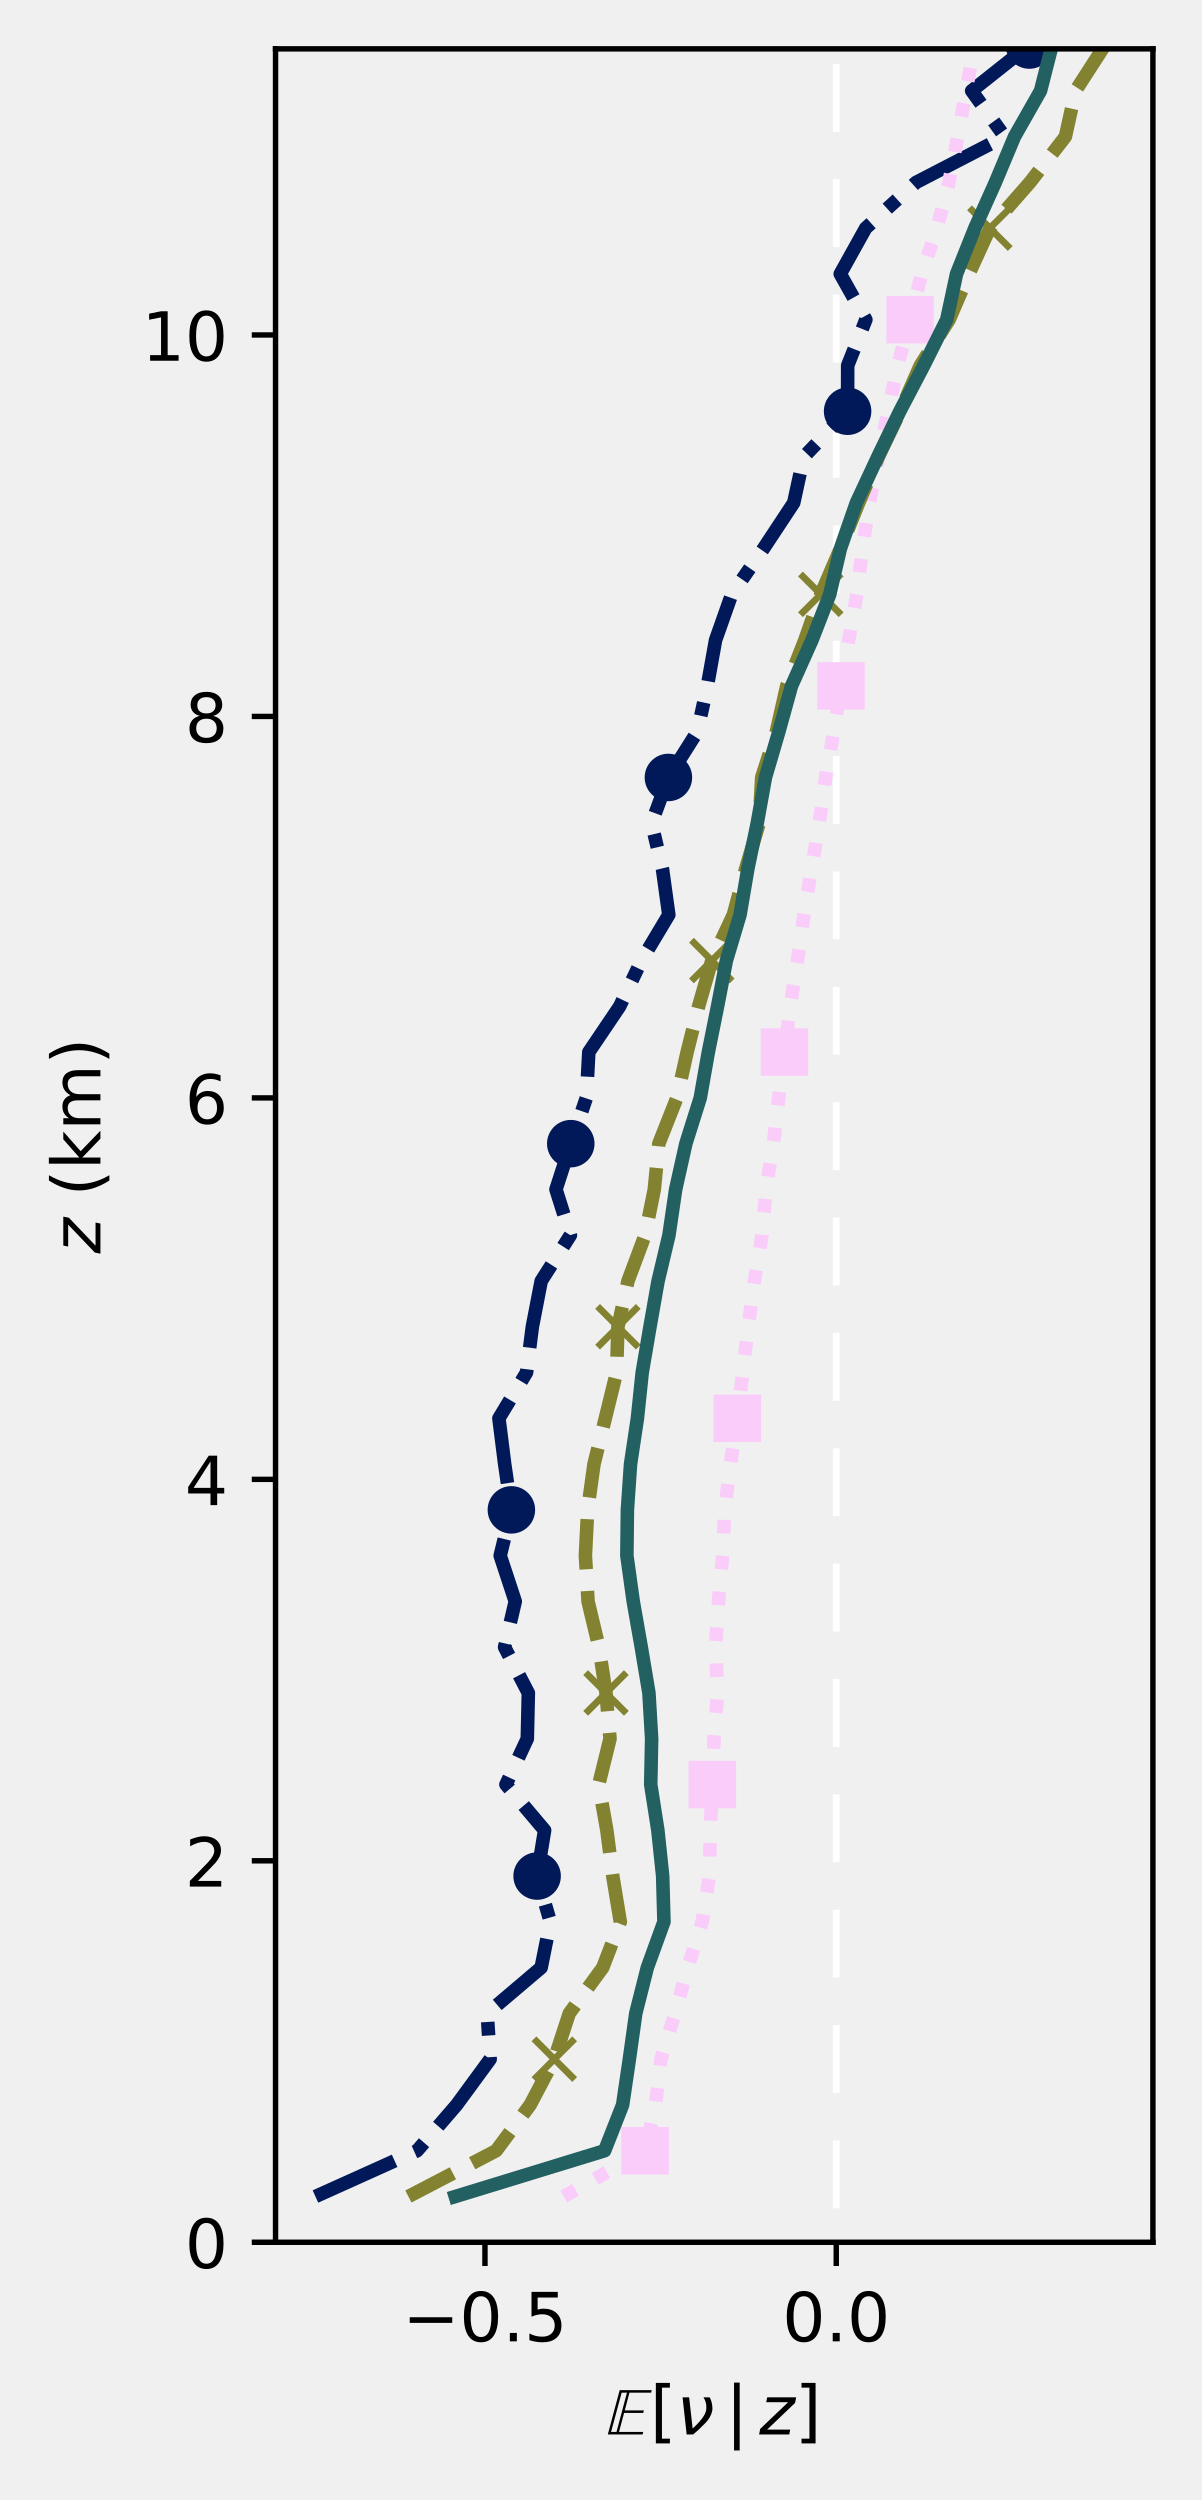
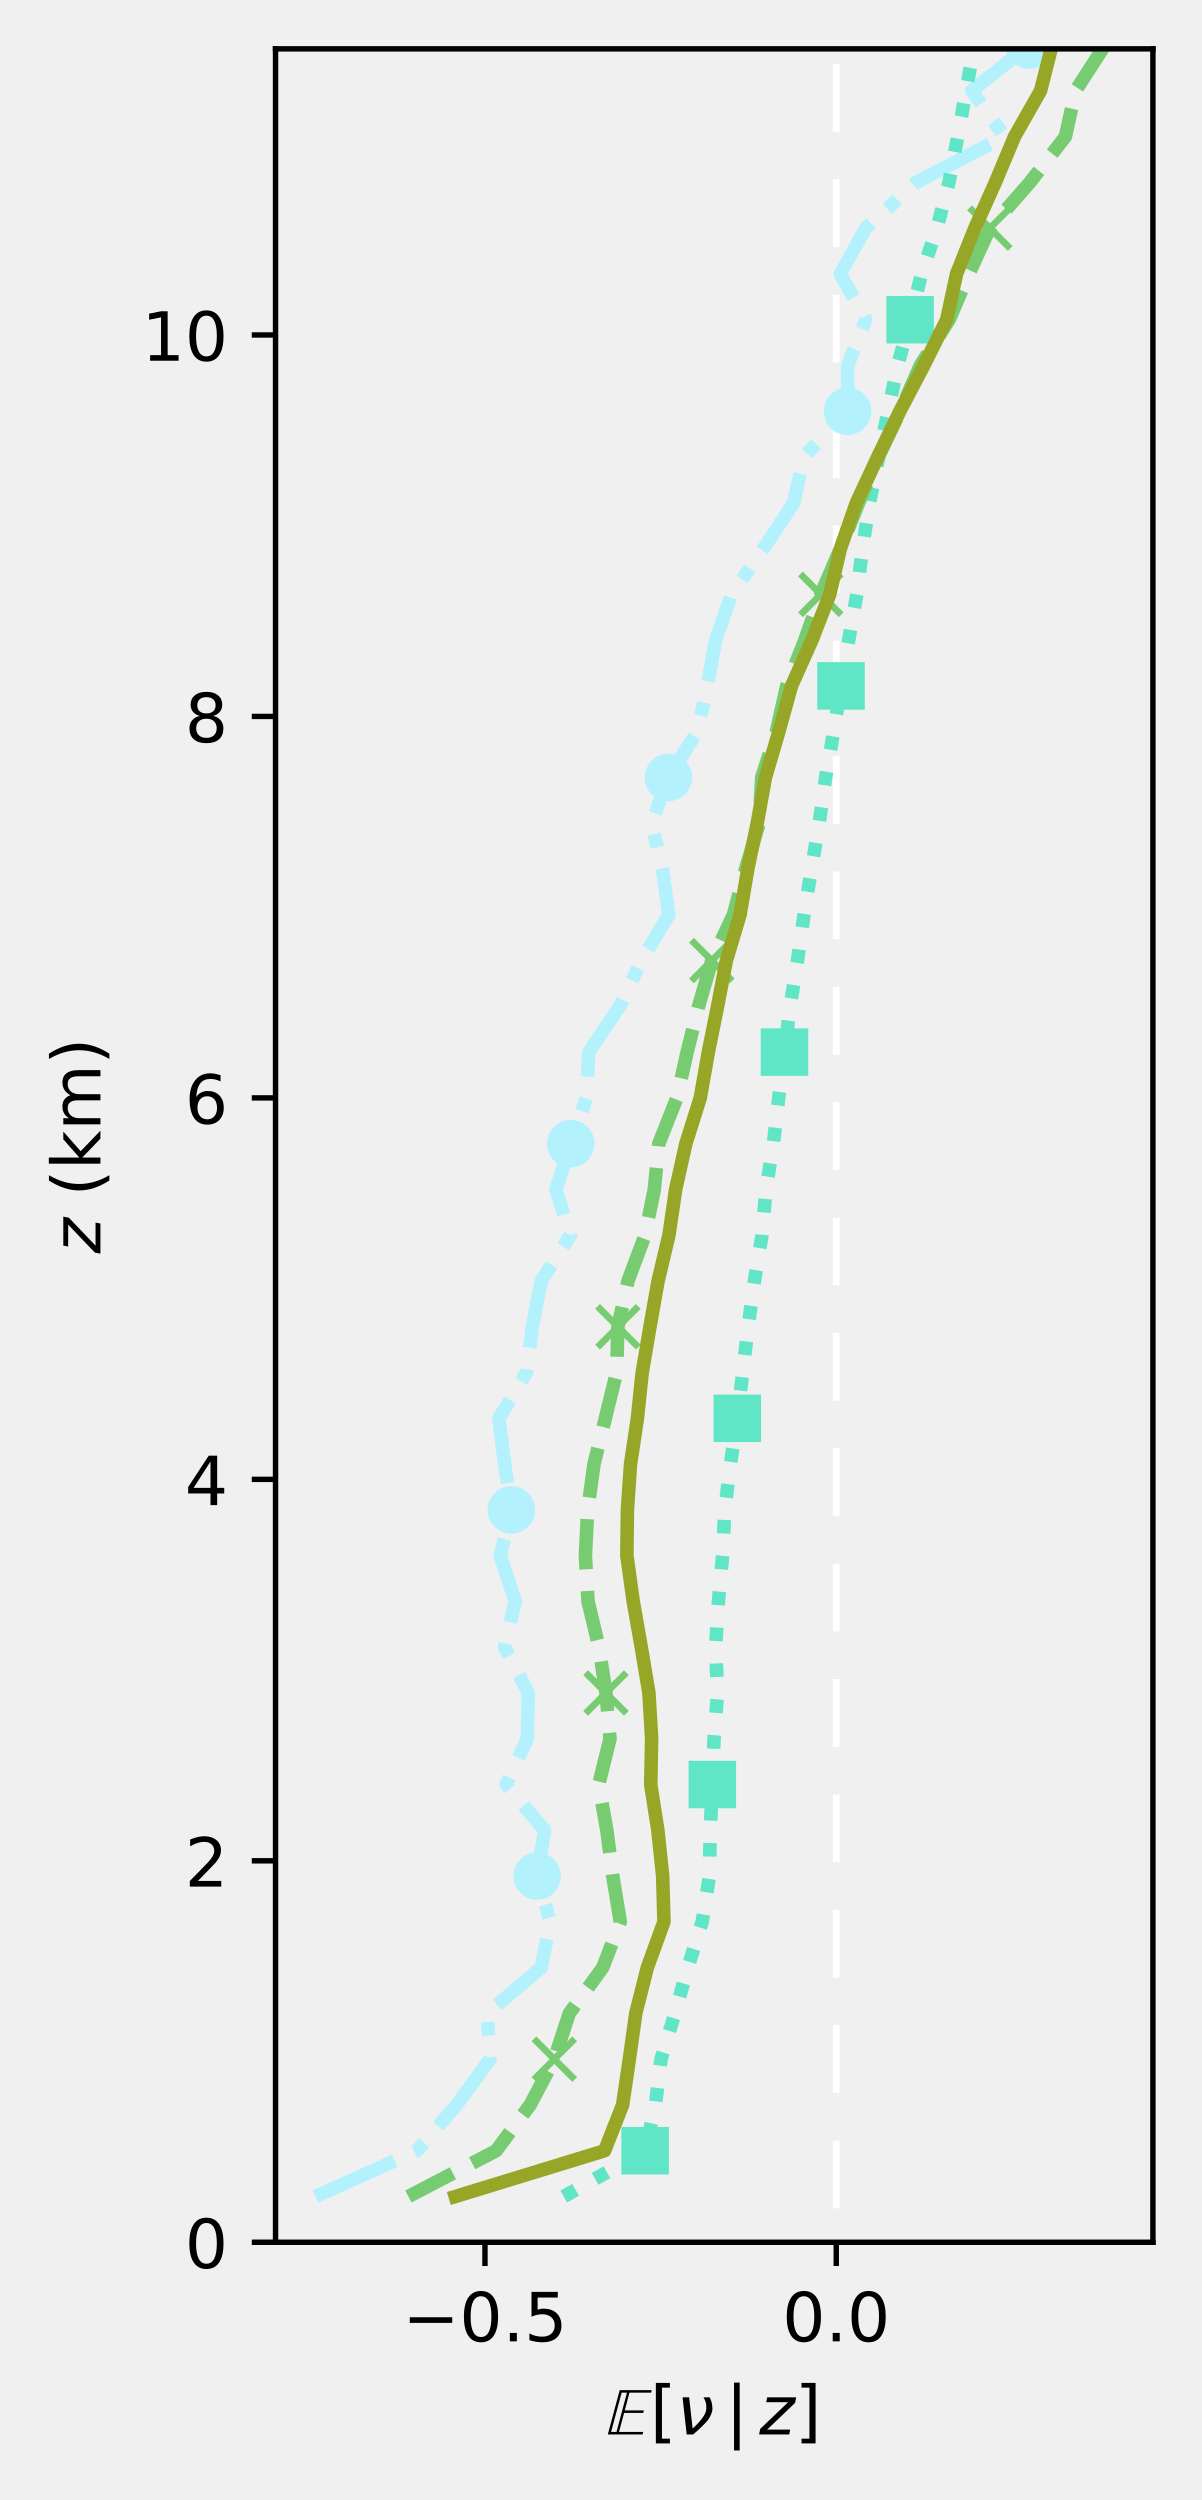
<svg xmlns="http://www.w3.org/2000/svg" xmlns:xlink="http://www.w3.org/1999/xlink" width="177.092pt" height="368.4pt" viewBox="0 0 177.092 368.4" version="1.1">
  <defs>
    <style type="text/css">*{stroke-linejoin: round; stroke-linecap: butt}</style>
  </defs>
  <g id="figure_1">
    <g id="patch_1">
      <path d="M 0 368.4  L 177.092 368.4  L 177.092 0  L 0 0  L 0 368.4  z " style="fill: none" />
    </g>
    <g id="axes_1">
      <g id="patch_2">
        <path d="M 40.603 330.421  L 169.892 330.421  L 169.892 7.2  L 40.603 7.2  L 40.603 330.421  z " style="fill: none" />
      </g>
      <g id="matplotlib.axis_1">
        <g id="xtick_1">
          <g id="line2d_1">
            <defs>
-               <path id="mf82f3088b7" d="M 0 0  L 0 3.5  " style="stroke: #000000; stroke-width: 0.8" />
-             </defs>
-             <g>
-               <use xlink:href="#mf82f3088b7" x="71.464" y="330.421" style="stroke: #000000; stroke-width: 0.8" />
+               <path id="me88d4f3029" d="M 0 0  L 0 3.5  " style="stroke: #000000; stroke-width: 0.8" />
+             </defs>
+             <g>
+               <use xlink:href="#me88d4f3029" x="71.464" y="330.421" style="stroke: #000000; stroke-width: 0.8" />
            </g>
          </g>
          <g id="text_1">
            <g transform="translate(59.32241 345.0198) scale(0.1 -0.1)">
              <defs>
                <path id="DejaVuSans-2212" d="M 678 2272  L 4684 2272  L 4684 1741  L 678 1741  L 678 2272  z " transform="scale(0.015625)" />
                <path id="DejaVuSans-30" d="M 2034 4250  Q 1547 4250 1301 3770  Q 1056 3291 1056 2328  Q 1056 1369 1301 889  Q 1547 409 2034 409  Q 2525 409 2770 889  Q 3016 1369 3016 2328  Q 3016 3291 2770 3770  Q 2525 4250 2034 4250  z M 2034 4750  Q 2819 4750 3233 4129  Q 3647 3509 3647 2328  Q 3647 1150 3233 529  Q 2819 -91 2034 -91  Q 1250 -91 836 529  Q 422 1150 422 2328  Q 422 3509 836 4129  Q 1250 4750 2034 4750  z " transform="scale(0.015625)" />
                <path id="DejaVuSans-2e" d="M 684 794  L 1344 794  L 1344 0  L 684 0  L 684 794  z " transform="scale(0.015625)" />
                <path id="DejaVuSans-35" d="M 691 4666  L 3169 4666  L 3169 4134  L 1269 4134  L 1269 2991  Q 1406 3038 1543 3061  Q 1681 3084 1819 3084  Q 2600 3084 3056 2656  Q 3513 2228 3513 1497  Q 3513 744 3044 326  Q 2575 -91 1722 -91  Q 1428 -91 1123 -41  Q 819 9 494 109  L 494 744  Q 775 591 1075 516  Q 1375 441 1709 441  Q 2250 441 2565 725  Q 2881 1009 2881 1497  Q 2881 1984 2565 2268  Q 2250 2553 1709 2553  Q 1456 2553 1204 2497  Q 953 2441 691 2322  L 691 4666  z " transform="scale(0.015625)" />
              </defs>
              <use xlink:href="#DejaVuSans-2212" />
              <use xlink:href="#DejaVuSans-30" transform="translate(83.78906 0)" />
              <use xlink:href="#DejaVuSans-2e" transform="translate(147.4121 0)" />
              <use xlink:href="#DejaVuSans-35" transform="translate(179.1992 0)" />
            </g>
          </g>
        </g>
        <g id="xtick_2">
          <g id="line2d_2">
            <g>
-               <use xlink:href="#mf82f3088b7" x="123.231" y="330.421" style="stroke: #000000; stroke-width: 0.8" />
+               <use xlink:href="#me88d4f3029" x="123.231" y="330.421" style="stroke: #000000; stroke-width: 0.8" />
            </g>
          </g>
          <g id="text_2">
            <g transform="translate(115.279 345.0198) scale(0.1 -0.1)">
              <use xlink:href="#DejaVuSans-30" />
              <use xlink:href="#DejaVuSans-2e" transform="translate(63.62305 0)" />
              <use xlink:href="#DejaVuSans-30" transform="translate(95.41016 0)" />
            </g>
          </g>
        </g>
        <g id="text_3">
          <g transform="translate(89.3974 358.7995) scale(0.1 -0.1)">
            <defs>
              <path id="STIXNonUnicode-Italic-e156" d="M 4250 4179  L 4192 3942  L 2150 3942  L 1709 2266  L 3514 2266  L 3443 2029  L 1645 2029  L 1165 237  L 3443 237  L 3392 0  L 109 0  L 1229 4179  L 4250 4179  z M 1914 3942  L 1414 3942  L 416 237  L 928 237  L 1914 3942  z " transform="scale(0.015625)" />
              <path id="DejaVuSans-5b" d="M 550 4863  L 1875 4863  L 1875 4416  L 1125 4416  L 1125 -397  L 1875 -397  L 1875 -844  L 550 -844  L 550 4863  z " transform="scale(0.015625)" />
              <path id="DejaVuSans-Oblique-3bd" d="M 959 0  L 572 3500  L 1191 3500  L 1522 563  Q 1972 950 2391 1488  Q 2706 1891 2788 2241  Q 2825 2406 2809 2719  Q 2794 3091 2544 3500  L 3125 3500  L 3125 3500  Q 3288 3222 3353 2834  Q 3416 2478 3369 2234  Q 3250 1622 2719 1075  Q 2025 363 1572 0  L 959 0  z " transform="scale(0.015625)" />
              <path id="DejaVuSans-7c" d="M 1344 4891  L 1344 -1509  L 813 -1509  L 813 4891  L 1344 4891  z " transform="scale(0.015625)" />
              <path id="DejaVuSans-Oblique-7a" d="M 744 3500  L 3475 3500  L 3372 2975  L 738 459  L 2913 459  L 2822 0  L -19 0  L 84 525  L 2719 3041  L 653 3041  L 744 3500  z " transform="scale(0.015625)" />
              <path id="DejaVuSans-5d" d="M 1947 4863  L 1947 -844  L 622 -844  L 622 -397  L 1369 -397  L 1369 4416  L 622 4416  L 622 4863  L 1947 4863  z " transform="scale(0.015625)" />
            </defs>
            <use xlink:href="#STIXNonUnicode-Italic-e156" transform="translate(0 0.578125)" />
            <use xlink:href="#DejaVuSans-5b" transform="translate(63.89999 0.578125)" />
            <use xlink:href="#DejaVuSans-Oblique-3bd" transform="translate(102.9137 0.578125)" />
            <use xlink:href="#DejaVuSans-7c" transform="translate(175.0087 0.578125)" />
            <use xlink:href="#DejaVuSans-Oblique-7a" transform="translate(224.9358 0.578125)" />
            <use xlink:href="#DejaVuSans-5d" transform="translate(277.426 0.578125)" />
          </g>
        </g>
      </g>
      <g id="matplotlib.axis_2">
        <g id="ytick_1">
          <g id="line2d_3">
            <defs>
-               <path id="m91baa259f0" d="M 0 0  L -3.5 0  " style="stroke: #000000; stroke-width: 0.8" />
-             </defs>
-             <g>
-               <use xlink:href="#m91baa259f0" x="40.603" y="330.421" style="stroke: #000000; stroke-width: 0.8" />
+               <path id="mea364ef027" d="M 0 0  L -3.5 0  " style="stroke: #000000; stroke-width: 0.8" />
+             </defs>
+             <g>
+               <use xlink:href="#mea364ef027" x="40.603" y="330.421" style="stroke: #000000; stroke-width: 0.8" />
            </g>
          </g>
          <g id="text_4">
            <g transform="translate(27.24063 334.2206) scale(0.1 -0.1)">
              <use xlink:href="#DejaVuSans-30" />
            </g>
          </g>
        </g>
        <g id="ytick_2">
          <g id="line2d_4">
            <g>
-               <use xlink:href="#m91baa259f0" x="40.603" y="274.209" style="stroke: #000000; stroke-width: 0.8" />
+               <use xlink:href="#mea364ef027" x="40.603" y="274.209" style="stroke: #000000; stroke-width: 0.8" />
            </g>
          </g>
          <g id="text_5">
            <g transform="translate(27.24063 278.0082) scale(0.1 -0.1)">
              <defs>
                <path id="DejaVuSans-32" d="M 1228 531  L 3431 531  L 3431 0  L 469 0  L 469 531  Q 828 903 1448 1529  Q 2069 2156 2228 2338  Q 2531 2678 2651 2914  Q 2772 3150 2772 3378  Q 2772 3750 2511 3984  Q 2250 4219 1831 4219  Q 1534 4219 1204 4116  Q 875 4013 500 3803  L 500 4441  Q 881 4594 1212 4672  Q 1544 4750 1819 4750  Q 2544 4750 2975 4387  Q 3406 4025 3406 3419  Q 3406 3131 3298 2873  Q 3191 2616 2906 2266  Q 2828 2175 2409 1742  Q 1991 1309 1228 531  z " transform="scale(0.015625)" />
              </defs>
              <use xlink:href="#DejaVuSans-32" />
            </g>
          </g>
        </g>
        <g id="ytick_3">
          <g id="line2d_5">
            <g>
-               <use xlink:href="#m91baa259f0" x="40.603" y="217.997" style="stroke: #000000; stroke-width: 0.8" />
+               <use xlink:href="#mea364ef027" x="40.603" y="217.997" style="stroke: #000000; stroke-width: 0.8" />
            </g>
          </g>
          <g id="text_6">
            <g transform="translate(27.24063 221.7958) scale(0.1 -0.1)">
              <defs>
                <path id="DejaVuSans-34" d="M 2419 4116  L 825 1625  L 2419 1625  L 2419 4116  z M 2253 4666  L 3047 4666  L 3047 1625  L 3713 1625  L 3713 1100  L 3047 1100  L 3047 0  L 2419 0  L 2419 1100  L 313 1100  L 313 1709  L 2253 4666  z " transform="scale(0.015625)" />
              </defs>
              <use xlink:href="#DejaVuSans-34" />
            </g>
          </g>
        </g>
        <g id="ytick_4">
          <g id="line2d_6">
            <g>
-               <use xlink:href="#m91baa259f0" x="40.603" y="161.784" style="stroke: #000000; stroke-width: 0.8" />
+               <use xlink:href="#mea364ef027" x="40.603" y="161.784" style="stroke: #000000; stroke-width: 0.8" />
            </g>
          </g>
          <g id="text_7">
            <g transform="translate(27.24063 165.5834) scale(0.1 -0.1)">
              <defs>
                <path id="DejaVuSans-36" d="M 2113 2584  Q 1688 2584 1439 2293  Q 1191 2003 1191 1497  Q 1191 994 1439 701  Q 1688 409 2113 409  Q 2538 409 2786 701  Q 3034 994 3034 1497  Q 3034 2003 2786 2293  Q 2538 2584 2113 2584  z M 3366 4563  L 3366 3988  Q 3128 4100 2886 4159  Q 2644 4219 2406 4219  Q 1781 4219 1451 3797  Q 1122 3375 1075 2522  Q 1259 2794 1537 2939  Q 1816 3084 2150 3084  Q 2853 3084 3261 2657  Q 3669 2231 3669 1497  Q 3669 778 3244 343  Q 2819 -91 2113 -91  Q 1303 -91 875 529  Q 447 1150 447 2328  Q 447 3434 972 4092  Q 1497 4750 2381 4750  Q 2619 4750 2861 4703  Q 3103 4656 3366 4563  z " transform="scale(0.015625)" />
              </defs>
              <use xlink:href="#DejaVuSans-36" />
            </g>
          </g>
        </g>
        <g id="ytick_5">
          <g id="line2d_7">
            <g>
-               <use xlink:href="#m91baa259f0" x="40.603" y="105.572" style="stroke: #000000; stroke-width: 0.8" />
+               <use xlink:href="#mea364ef027" x="40.603" y="105.572" style="stroke: #000000; stroke-width: 0.8" />
            </g>
          </g>
          <g id="text_8">
            <g transform="translate(27.24063 109.3709) scale(0.1 -0.1)">
              <defs>
                <path id="DejaVuSans-38" d="M 2034 2216  Q 1584 2216 1326 1975  Q 1069 1734 1069 1313  Q 1069 891 1326 650  Q 1584 409 2034 409  Q 2484 409 2743 651  Q 3003 894 3003 1313  Q 3003 1734 2745 1975  Q 2488 2216 2034 2216  z M 1403 2484  Q 997 2584 770 2862  Q 544 3141 544 3541  Q 544 4100 942 4425  Q 1341 4750 2034 4750  Q 2731 4750 3128 4425  Q 3525 4100 3525 3541  Q 3525 3141 3298 2862  Q 3072 2584 2669 2484  Q 3125 2378 3379 2068  Q 3634 1759 3634 1313  Q 3634 634 3220 271  Q 2806 -91 2034 -91  Q 1263 -91 848 271  Q 434 634 434 1313  Q 434 1759 690 2068  Q 947 2378 1403 2484  z M 1172 3481  Q 1172 3119 1398 2916  Q 1625 2713 2034 2713  Q 2441 2713 2670 2916  Q 2900 3119 2900 3481  Q 2900 3844 2670 4047  Q 2441 4250 2034 4250  Q 1625 4250 1398 4047  Q 1172 3844 1172 3481  z " transform="scale(0.015625)" />
              </defs>
              <use xlink:href="#DejaVuSans-38" />
            </g>
          </g>
        </g>
        <g id="ytick_6">
          <g id="line2d_8">
            <g>
-               <use xlink:href="#m91baa259f0" x="40.603" y="49.359" style="stroke: #000000; stroke-width: 0.8" />
+               <use xlink:href="#mea364ef027" x="40.603" y="49.359" style="stroke: #000000; stroke-width: 0.8" />
            </g>
          </g>
          <g id="text_9">
            <g transform="translate(20.87813 53.15853) scale(0.1 -0.1)">
              <defs>
                <path id="DejaVuSans-31" d="M 794 531  L 1825 531  L 1825 4091  L 703 3866  L 703 4441  L 1819 4666  L 2450 4666  L 2450 531  L 3481 531  L 3481 0  L 794 0  L 794 531  z " transform="scale(0.015625)" />
              </defs>
              <use xlink:href="#DejaVuSans-31" />
              <use xlink:href="#DejaVuSans-30" transform="translate(63.62305 0)" />
            </g>
          </g>
        </g>
        <g id="text_10">
          <g transform="translate(14.79844 184.7107) rotate(-90) scale(0.1 -0.1)">
            <defs>
              <path id="DejaVuSans-20" transform="scale(0.015625)" />
              <path id="DejaVuSans-28" d="M 1984 4856  Q 1566 4138 1362 3434  Q 1159 2731 1159 2009  Q 1159 1288 1364 580  Q 1569 -128 1984 -844  L 1484 -844  Q 1016 -109 783 600  Q 550 1309 550 2009  Q 550 2706 781 3412  Q 1013 4119 1484 4856  L 1984 4856  z " transform="scale(0.015625)" />
              <path id="DejaVuSans-6b" d="M 581 4863  L 1159 4863  L 1159 1991  L 2875 3500  L 3609 3500  L 1753 1863  L 3688 0  L 2938 0  L 1159 1709  L 1159 0  L 581 0  L 581 4863  z " transform="scale(0.015625)" />
              <path id="DejaVuSans-6d" d="M 3328 2828  Q 3544 3216 3844 3400  Q 4144 3584 4550 3584  Q 5097 3584 5394 3201  Q 5691 2819 5691 2113  L 5691 0  L 5113 0  L 5113 2094  Q 5113 2597 4934 2840  Q 4756 3084 4391 3084  Q 3944 3084 3684 2787  Q 3425 2491 3425 1978  L 3425 0  L 2847 0  L 2847 2094  Q 2847 2600 2669 2842  Q 2491 3084 2119 3084  Q 1678 3084 1418 2786  Q 1159 2488 1159 1978  L 1159 0  L 581 0  L 581 3500  L 1159 3500  L 1159 2956  Q 1356 3278 1631 3431  Q 1906 3584 2284 3584  Q 2666 3584 2933 3390  Q 3200 3197 3328 2828  z " transform="scale(0.015625)" />
              <path id="DejaVuSans-29" d="M 513 4856  L 1013 4856  Q 1481 4119 1714 3412  Q 1947 2706 1947 2009  Q 1947 1309 1714 600  Q 1481 -109 1013 -844  L 513 -844  Q 928 -128 1133 580  Q 1338 1288 1338 2009  Q 1338 2731 1133 3434  Q 928 4138 513 4856  z " transform="scale(0.015625)" />
            </defs>
            <use xlink:href="#DejaVuSans-Oblique-7a" transform="translate(0 0.015625)" />
            <use xlink:href="#DejaVuSans-20" transform="translate(52.49023 0.015625)" />
            <use xlink:href="#DejaVuSans-28" transform="translate(84.27734 0.015625)" />
            <use xlink:href="#DejaVuSans-6b" transform="translate(123.291 0.015625)" />
            <use xlink:href="#DejaVuSans-6d" transform="translate(181.2012 0.015625)" />
            <use xlink:href="#DejaVuSans-29" transform="translate(278.6133 0.015625)" />
          </g>
        </g>
      </g>
      <g id="line2d_9">
-         <path d="M 123.231 330.421  L 123.231 7.2  " clip-path="url(#pbcfd818b0a)" style="fill: none; stroke-dasharray: 10,7; stroke-dashoffset: 12; stroke: #ffffff" />
+         <path d="M 123.231 330.421  L 123.231 7.2  " clip-path="url(#pc135aee93a)" style="fill: none; stroke-dasharray: 10,7; stroke-dashoffset: 12; stroke: #ffffff" />
      </g>
      <g id="line2d_10">
-         <path d="M 46.48 323.676  L 61.463 316.93  L 67.282 310.185  L 72.228 303.439  L 71.793 296.694  L 79.743 289.948  L 81.099 283.203  L 79.148 276.457  L 80.254 269.712  L 74.555 262.966  L 77.704 256.221  L 77.856 249.476  L 74.354 242.73  L 75.928 235.985  L 73.708 229.239  L 75.356 222.494  L 74.369 215.748  L 73.519 209.003  L 77.589 202.257  L 78.447 195.512  L 79.753 188.766  L 84.053 182.021  L 81.928 175.275  L 84.108 168.53  L 86.408 161.784  L 86.767 155.039  L 91.319 148.293  L 94.52 141.548  L 98.555 134.802  L 97.622 128.057  L 96.017 121.311  L 98.496 114.566  L 102.759 107.82  L 104.237 101.075  L 105.444 94.329  L 107.824 87.584  L 112.508 80.838  L 116.962 74.093  L 118.427 67.347  L 124.902 60.602  L 124.913 53.856  L 127.596 47.111  L 123.817 40.365  L 127.567 33.62  L 134.999 26.874  L 148.04 20.129  L 143.186 13.383  L 151.685 6.638  L 158.094 -0.108  " clip-path="url(#pbcfd818b0a)" style="fill: none; stroke-dasharray: 12.8,3.2,2,3.2; stroke-dashoffset: 0; stroke: #011959; stroke-width: 2" />
+         <path d="M 46.48 323.676  L 61.463 316.93  L 67.282 310.185  L 72.228 303.439  L 71.793 296.694  L 79.743 289.948  L 81.099 283.203  L 79.148 276.457  L 80.254 269.712  L 74.555 262.966  L 77.704 256.221  L 77.856 249.476  L 74.354 242.73  L 75.928 235.985  L 73.708 229.239  L 75.356 222.494  L 74.369 215.748  L 73.519 209.003  L 77.589 202.257  L 78.447 195.512  L 79.753 188.766  L 84.053 182.021  L 81.928 175.275  L 84.108 168.53  L 86.408 161.784  L 86.767 155.039  L 91.319 148.293  L 94.52 141.548  L 98.555 134.802  L 97.622 128.057  L 96.017 121.311  L 98.496 114.566  L 102.759 107.82  L 104.237 101.075  L 105.444 94.329  L 107.824 87.584  L 112.508 80.838  L 116.962 74.093  L 118.427 67.347  L 124.902 60.602  L 124.913 53.856  L 127.596 47.111  L 123.817 40.365  L 127.567 33.62  L 134.999 26.874  L 148.04 20.129  L 143.186 13.383  L 151.685 6.638  L 158.094 -0.108  " clip-path="url(#pc135aee93a)" style="fill: none; stroke-dasharray: 12.8,3.2,2,3.2; stroke-dashoffset: 0; stroke: #b3f2fd; stroke-width: 2" />
        <defs>
-           <path id="md13a3d968d" d="M 0 3  C 0.796 3 1.559 2.684 2.121 2.121  C 2.684 1.559 3 0.796 3 0  C 3 -0.796 2.684 -1.559 2.121 -2.121  C 1.559 -2.684 0.796 -3 0 -3  C -0.796 -3 -1.559 -2.684 -2.121 -2.121  C -2.684 -1.559 -3 -0.796 -3 0  C -3 0.796 -2.684 1.559 -2.121 2.121  C -1.559 2.684 -0.796 3 0 3  z " style="stroke: #011959" />
+           <path id="m59947d6011" d="M 0 3  C 0.796 3 1.559 2.684 2.121 2.121  C 2.684 1.559 3 0.796 3 0  C 3 -0.796 2.684 -1.559 2.121 -2.121  C 1.559 -2.684 0.796 -3 0 -3  C -0.796 -3 -1.559 -2.684 -2.121 -2.121  C -2.684 -1.559 -3 -0.796 -3 0  C -3 0.796 -2.684 1.559 -2.121 2.121  C -1.559 2.684 -0.796 3 0 3  z " style="stroke: #b3f2fd" />
        </defs>
-         <g clip-path="url(#pbcfd818b0a)">
-           <use xlink:href="#md13a3d968d" x="79.148" y="276.457" style="fill: #011959; stroke: #011959" />
-           <use xlink:href="#md13a3d968d" x="75.356" y="222.494" style="fill: #011959; stroke: #011959" />
-           <use xlink:href="#md13a3d968d" x="84.108" y="168.53" style="fill: #011959; stroke: #011959" />
-           <use xlink:href="#md13a3d968d" x="98.496" y="114.566" style="fill: #011959; stroke: #011959" />
-           <use xlink:href="#md13a3d968d" x="124.902" y="60.602" style="fill: #011959; stroke: #011959" />
-           <use xlink:href="#md13a3d968d" x="151.685" y="6.638" style="fill: #011959; stroke: #011959" />
+         <g clip-path="url(#pc135aee93a)">
+           <use xlink:href="#m59947d6011" x="79.148" y="276.457" style="fill: #b3f2fd; stroke: #b3f2fd" />
+           <use xlink:href="#m59947d6011" x="75.356" y="222.494" style="fill: #b3f2fd; stroke: #b3f2fd" />
+           <use xlink:href="#m59947d6011" x="84.108" y="168.53" style="fill: #b3f2fd; stroke: #b3f2fd" />
+           <use xlink:href="#m59947d6011" x="98.496" y="114.566" style="fill: #b3f2fd; stroke: #b3f2fd" />
+           <use xlink:href="#m59947d6011" x="124.902" y="60.602" style="fill: #b3f2fd; stroke: #b3f2fd" />
+           <use xlink:href="#m59947d6011" x="151.685" y="6.638" style="fill: #b3f2fd; stroke: #b3f2fd" />
        </g>
      </g>
      <g id="line2d_11">
-         <path d="M 83.071 323.676  L 95.066 316.93  L 96.581 310.185  L 97.408 303.439  L 99.458 296.694  L 101.353 289.948  L 103.476 283.203  L 104.539 276.457  L 104.658 269.712  L 104.97 262.966  L 105.22 256.221  L 105.742 249.476  L 105.454 242.73  L 105.874 235.985  L 106.486 229.239  L 106.804 222.494  L 107.632 215.748  L 108.652 209.003  L 109.445 202.257  L 110.245 195.512  L 111.169 188.766  L 112.293 182.021  L 112.868 175.275  L 113.966 168.53  L 114.749 161.784  L 115.6 155.039  L 116.434 148.293  L 117.52 141.548  L 118.48 134.802  L 119.571 128.057  L 120.709 121.311  L 121.666 114.566  L 122.851 107.82  L 123.932 101.075  L 125.065 94.329  L 126.267 87.584  L 127.086 80.838  L 128.123 74.093  L 129.485 67.347  L 130.867 60.602  L 132.286 53.856  L 134.113 47.111  L 135.803 40.365  L 138.068 33.62  L 139.842 26.874  L 141.136 20.129  L 142.354 13.383  L 143.606 6.638  L 145.324 -0.108  " clip-path="url(#pbcfd818b0a)" style="fill: none; stroke-dasharray: 2,3.3; stroke-dashoffset: 0; stroke: #faccfa; stroke-width: 2" />
+         <path d="M 83.071 323.676  L 95.066 316.93  L 96.581 310.185  L 97.408 303.439  L 99.458 296.694  L 101.353 289.948  L 103.476 283.203  L 104.539 276.457  L 104.658 269.712  L 104.97 262.966  L 105.22 256.221  L 105.742 249.476  L 105.454 242.73  L 105.874 235.985  L 106.486 229.239  L 106.804 222.494  L 107.632 215.748  L 108.652 209.003  L 109.445 202.257  L 110.245 195.512  L 111.169 188.766  L 112.293 182.021  L 112.868 175.275  L 113.966 168.53  L 114.749 161.784  L 115.6 155.039  L 116.434 148.293  L 117.52 141.548  L 118.48 134.802  L 119.571 128.057  L 120.709 121.311  L 121.666 114.566  L 122.851 107.82  L 123.932 101.075  L 125.065 94.329  L 126.267 87.584  L 127.086 80.838  L 128.123 74.093  L 129.485 67.347  L 130.867 60.602  L 132.286 53.856  L 134.113 47.111  L 135.803 40.365  L 138.068 33.62  L 139.842 26.874  L 141.136 20.129  L 142.354 13.383  L 143.606 6.638  L 145.324 -0.108  " clip-path="url(#pc135aee93a)" style="fill: none; stroke-dasharray: 2,3.3; stroke-dashoffset: 0; stroke: #60e5c6; stroke-width: 2" />
        <defs>
-           <path id="m22354b6e01" d="M -3 3  L 3 3  L 3 -3  L -3 -3  z " style="stroke: #faccfa; stroke-linejoin: miter" />
+           <path id="mdd544f5c6c" d="M -3 3  L 3 3  L 3 -3  L -3 -3  z " style="stroke: #60e5c6; stroke-linejoin: miter" />
        </defs>
-         <g clip-path="url(#pbcfd818b0a)">
-           <use xlink:href="#m22354b6e01" x="95.066" y="316.93" style="fill: #faccfa; stroke: #faccfa; stroke-linejoin: miter" />
-           <use xlink:href="#m22354b6e01" x="104.97" y="262.966" style="fill: #faccfa; stroke: #faccfa; stroke-linejoin: miter" />
-           <use xlink:href="#m22354b6e01" x="108.652" y="209.003" style="fill: #faccfa; stroke: #faccfa; stroke-linejoin: miter" />
-           <use xlink:href="#m22354b6e01" x="115.6" y="155.039" style="fill: #faccfa; stroke: #faccfa; stroke-linejoin: miter" />
-           <use xlink:href="#m22354b6e01" x="123.932" y="101.075" style="fill: #faccfa; stroke: #faccfa; stroke-linejoin: miter" />
-           <use xlink:href="#m22354b6e01" x="134.113" y="47.111" style="fill: #faccfa; stroke: #faccfa; stroke-linejoin: miter" />
+         <g clip-path="url(#pc135aee93a)">
+           <use xlink:href="#mdd544f5c6c" x="95.066" y="316.93" style="fill: #60e5c6; stroke: #60e5c6; stroke-linejoin: miter" />
+           <use xlink:href="#mdd544f5c6c" x="104.97" y="262.966" style="fill: #60e5c6; stroke: #60e5c6; stroke-linejoin: miter" />
+           <use xlink:href="#mdd544f5c6c" x="108.652" y="209.003" style="fill: #60e5c6; stroke: #60e5c6; stroke-linejoin: miter" />
+           <use xlink:href="#mdd544f5c6c" x="115.6" y="155.039" style="fill: #60e5c6; stroke: #60e5c6; stroke-linejoin: miter" />
+           <use xlink:href="#mdd544f5c6c" x="123.932" y="101.075" style="fill: #60e5c6; stroke: #60e5c6; stroke-linejoin: miter" />
+           <use xlink:href="#mdd544f5c6c" x="134.113" y="47.111" style="fill: #60e5c6; stroke: #60e5c6; stroke-linejoin: miter" />
        </g>
      </g>
      <g id="line2d_12">
-         <path d="M 60.18 323.676  L 73.109 316.93  L 78.119 310.185  L 81.683 303.439  L 83.889 296.694  L 88.819 289.948  L 91.409 283.203  L 90.298 276.457  L 89.424 269.712  L 88.227 262.966  L 89.893 256.221  L 89.297 249.476  L 88.264 242.73  L 86.655 235.985  L 86.264 229.239  L 86.598 222.494  L 87.532 215.748  L 89.198 209.003  L 90.856 202.257  L 91.058 195.512  L 92.536 188.766  L 95.057 182.021  L 96.416 175.275  L 97.081 168.53  L 99.752 161.784  L 101.253 155.039  L 102.943 148.293  L 104.892 141.548  L 108.065 134.802  L 109.869 128.057  L 111.874 121.311  L 112.242 114.566  L 114.399 107.82  L 115.934 101.075  L 118.597 94.329  L 120.953 87.584  L 123.842 80.838  L 126.547 74.093  L 129.421 67.347  L 132.651 60.602  L 135.611 53.856  L 139.872 47.111  L 142.778 40.365  L 145.865 33.62  L 151.77 26.874  L 156.997 20.129  L 158.482 13.383  L 162.835 6.638  L 164.015 -0.108  " clip-path="url(#pbcfd818b0a)" style="fill: none; stroke-dasharray: 7.4,3.2; stroke-dashoffset: 0; stroke: #828231; stroke-width: 2" />
+         <path d="M 60.18 323.676  L 73.109 316.93  L 78.119 310.185  L 81.683 303.439  L 83.889 296.694  L 88.819 289.948  L 91.409 283.203  L 90.298 276.457  L 89.424 269.712  L 88.227 262.966  L 89.893 256.221  L 89.297 249.476  L 88.264 242.73  L 86.655 235.985  L 86.264 229.239  L 86.598 222.494  L 87.532 215.748  L 89.198 209.003  L 90.856 202.257  L 91.058 195.512  L 92.536 188.766  L 95.057 182.021  L 96.416 175.275  L 97.081 168.53  L 99.752 161.784  L 101.253 155.039  L 102.943 148.293  L 104.892 141.548  L 108.065 134.802  L 109.869 128.057  L 111.874 121.311  L 112.242 114.566  L 114.399 107.82  L 115.934 101.075  L 118.597 94.329  L 120.953 87.584  L 123.842 80.838  L 126.547 74.093  L 129.421 67.347  L 132.651 60.602  L 135.611 53.856  L 139.872 47.111  L 142.778 40.365  L 145.865 33.62  L 151.77 26.874  L 156.997 20.129  L 158.482 13.383  L 162.835 6.638  L 164.015 -0.108  " clip-path="url(#pc135aee93a)" style="fill: none; stroke-dasharray: 7.4,3.2; stroke-dashoffset: 0; stroke: #77cc72; stroke-width: 2" />
        <defs>
-           <path id="m2af174a0ed" d="M -3 3  L 3 -3  M -3 -3  L 3 3  " style="stroke: #828231" />
+           <path id="m0bfc9e7410" d="M -3 3  L 3 -3  M -3 -3  L 3 3  " style="stroke: #77cc72" />
        </defs>
-         <g clip-path="url(#pbcfd818b0a)">
-           <use xlink:href="#m2af174a0ed" x="81.683" y="303.439" style="fill: #828231; stroke: #828231" />
-           <use xlink:href="#m2af174a0ed" x="89.297" y="249.476" style="fill: #828231; stroke: #828231" />
-           <use xlink:href="#m2af174a0ed" x="91.058" y="195.512" style="fill: #828231; stroke: #828231" />
-           <use xlink:href="#m2af174a0ed" x="104.892" y="141.548" style="fill: #828231; stroke: #828231" />
-           <use xlink:href="#m2af174a0ed" x="120.953" y="87.584" style="fill: #828231; stroke: #828231" />
-           <use xlink:href="#m2af174a0ed" x="145.865" y="33.62" style="fill: #828231; stroke: #828231" />
+         <g clip-path="url(#pc135aee93a)">
+           <use xlink:href="#m0bfc9e7410" x="81.683" y="303.439" style="fill: #77cc72; stroke: #77cc72" />
+           <use xlink:href="#m0bfc9e7410" x="89.297" y="249.476" style="fill: #77cc72; stroke: #77cc72" />
+           <use xlink:href="#m0bfc9e7410" x="91.058" y="195.512" style="fill: #77cc72; stroke: #77cc72" />
+           <use xlink:href="#m0bfc9e7410" x="104.892" y="141.548" style="fill: #77cc72; stroke: #77cc72" />
+           <use xlink:href="#m0bfc9e7410" x="120.953" y="87.584" style="fill: #77cc72; stroke: #77cc72" />
+           <use xlink:href="#m0bfc9e7410" x="145.865" y="33.62" style="fill: #77cc72; stroke: #77cc72" />
        </g>
      </g>
      <g id="line2d_13">
-         <path d="M 67.091 323.676  L 89.096 316.93  L 91.749 310.185  L 92.744 303.439  L 93.686 296.694  L 95.388 289.948  L 97.839 283.203  L 97.651 276.457  L 96.942 269.712  L 95.89 262.966  L 96.025 256.221  L 95.627 249.476  L 94.498 242.73  L 93.314 235.985  L 92.374 229.239  L 92.453 222.494  L 92.917 215.748  L 93.929 209.003  L 94.635 202.257  L 95.782 195.512  L 96.973 188.766  L 98.576 182.021  L 99.564 175.275  L 101.067 168.53  L 103.191 161.784  L 104.381 155.039  L 105.74 148.293  L 107.038 141.548  L 109.053 134.802  L 110.197 128.057  L 111.585 121.311  L 112.795 114.566  L 114.775 107.82  L 116.639 101.075  L 119.656 94.329  L 122.273 87.584  L 123.845 80.838  L 126.19 74.093  L 129.34 67.347  L 132.598 60.602  L 136.137 53.856  L 139.506 47.111  L 140.955 40.365  L 143.647 33.62  L 146.677 26.874  L 149.502 20.129  L 153.331 13.383  L 155.05 6.638  L 156.954 -0.108  " clip-path="url(#pbcfd818b0a)" style="fill: none; stroke: #226061; stroke-width: 2; stroke-linecap: square" />
+         <path d="M 67.091 323.676  L 89.096 316.93  L 91.749 310.185  L 92.744 303.439  L 93.686 296.694  L 95.388 289.948  L 97.839 283.203  L 97.651 276.457  L 96.942 269.712  L 95.89 262.966  L 96.025 256.221  L 95.627 249.476  L 94.498 242.73  L 93.314 235.985  L 92.374 229.239  L 92.453 222.494  L 92.917 215.748  L 93.929 209.003  L 94.635 202.257  L 95.782 195.512  L 96.973 188.766  L 98.576 182.021  L 99.564 175.275  L 101.067 168.53  L 103.191 161.784  L 104.381 155.039  L 105.74 148.293  L 107.038 141.548  L 109.053 134.802  L 110.197 128.057  L 111.585 121.311  L 112.795 114.566  L 114.775 107.82  L 116.639 101.075  L 119.656 94.329  L 122.273 87.584  L 123.845 80.838  L 126.19 74.093  L 129.34 67.347  L 132.598 60.602  L 136.137 53.856  L 139.506 47.111  L 140.955 40.365  L 143.647 33.62  L 146.677 26.874  L 149.502 20.129  L 153.331 13.383  L 155.05 6.638  L 156.954 -0.108  " clip-path="url(#pc135aee93a)" style="fill: none; stroke: #98a627; stroke-width: 2; stroke-linecap: square" />
      </g>
      <g id="patch_3">
        <path d="M 40.603 330.421  L 40.603 7.2  " style="fill: none; stroke: #000000; stroke-width: 0.8; stroke-linejoin: miter; stroke-linecap: square" />
      </g>
      <g id="patch_4">
        <path d="M 169.892 330.421  L 169.892 7.2  " style="fill: none; stroke: #000000; stroke-width: 0.8; stroke-linejoin: miter; stroke-linecap: square" />
      </g>
      <g id="patch_5">
        <path d="M 40.603 330.421  L 169.892 330.421  " style="fill: none; stroke: #000000; stroke-width: 0.8; stroke-linejoin: miter; stroke-linecap: square" />
      </g>
      <g id="patch_6">
        <path d="M 40.603 7.2  L 169.892 7.2  " style="fill: none; stroke: #000000; stroke-width: 0.8; stroke-linejoin: miter; stroke-linecap: square" />
      </g>
    </g>
  </g>
  <defs>
-     <clipPath id="pbcfd818b0a">
+     <clipPath id="pc135aee93a">
      <rect x="40.603" y="7.2" width="129.289" height="323.221" />
    </clipPath>
  </defs>
</svg>
